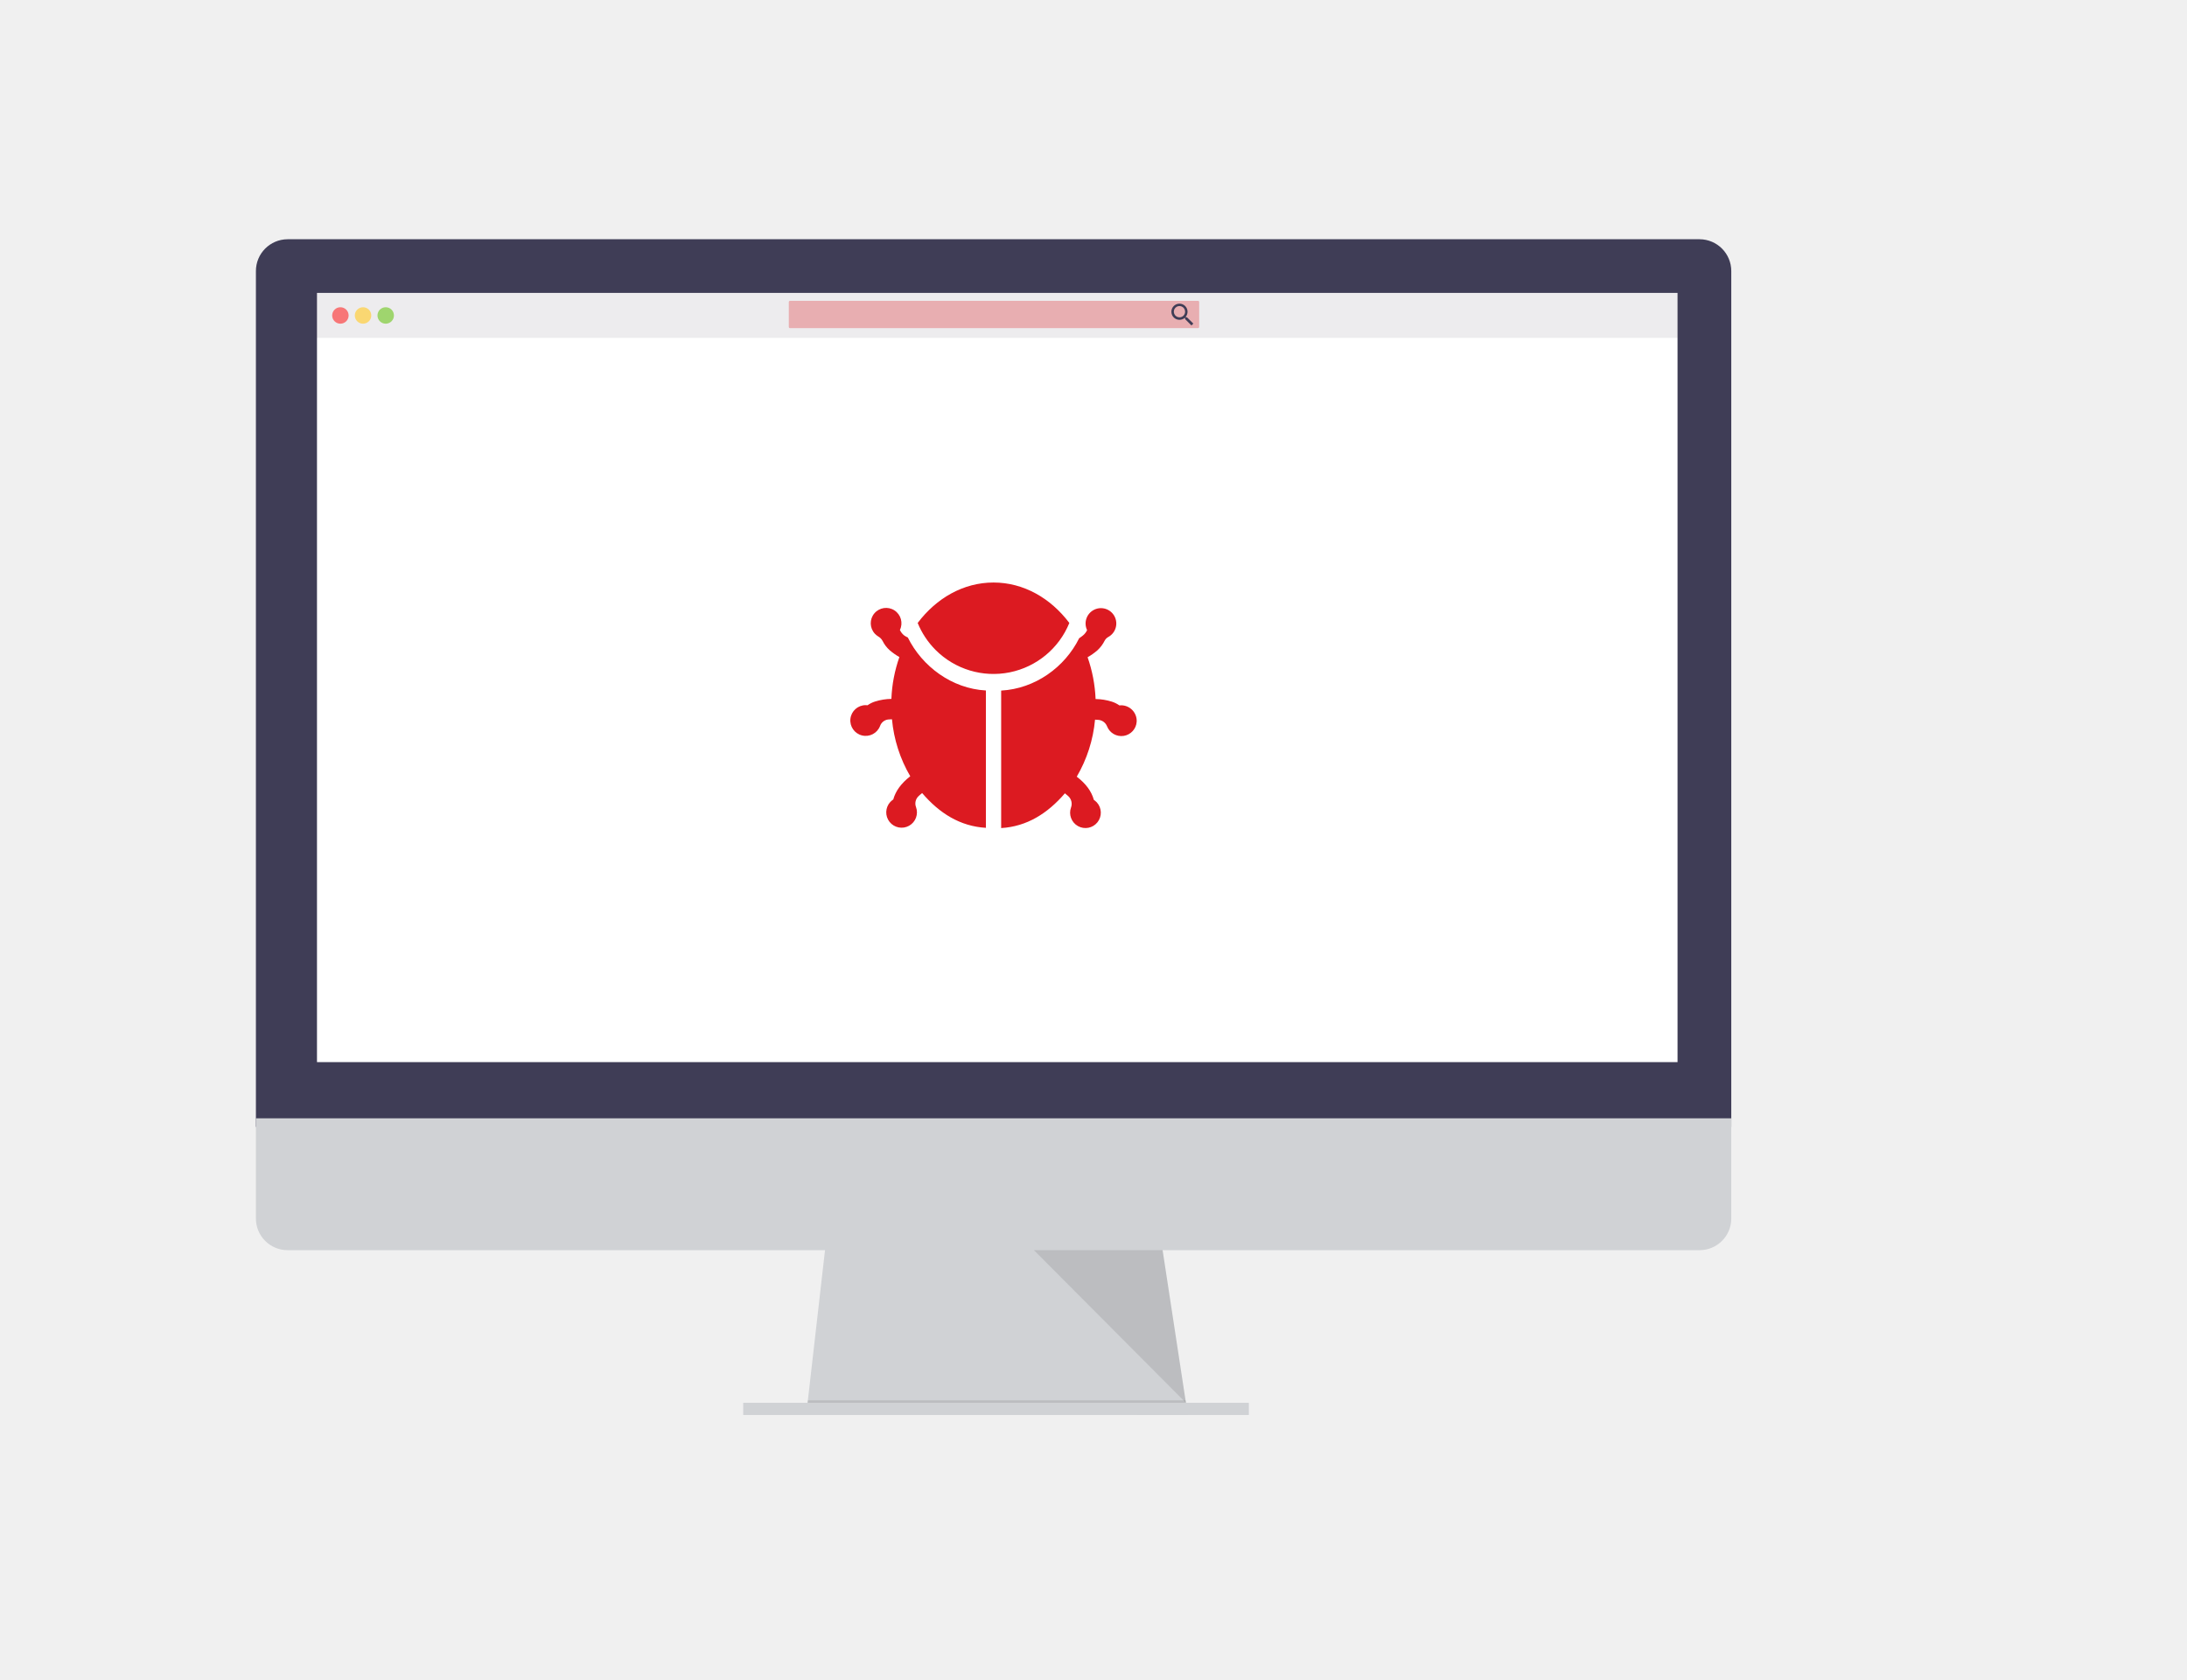
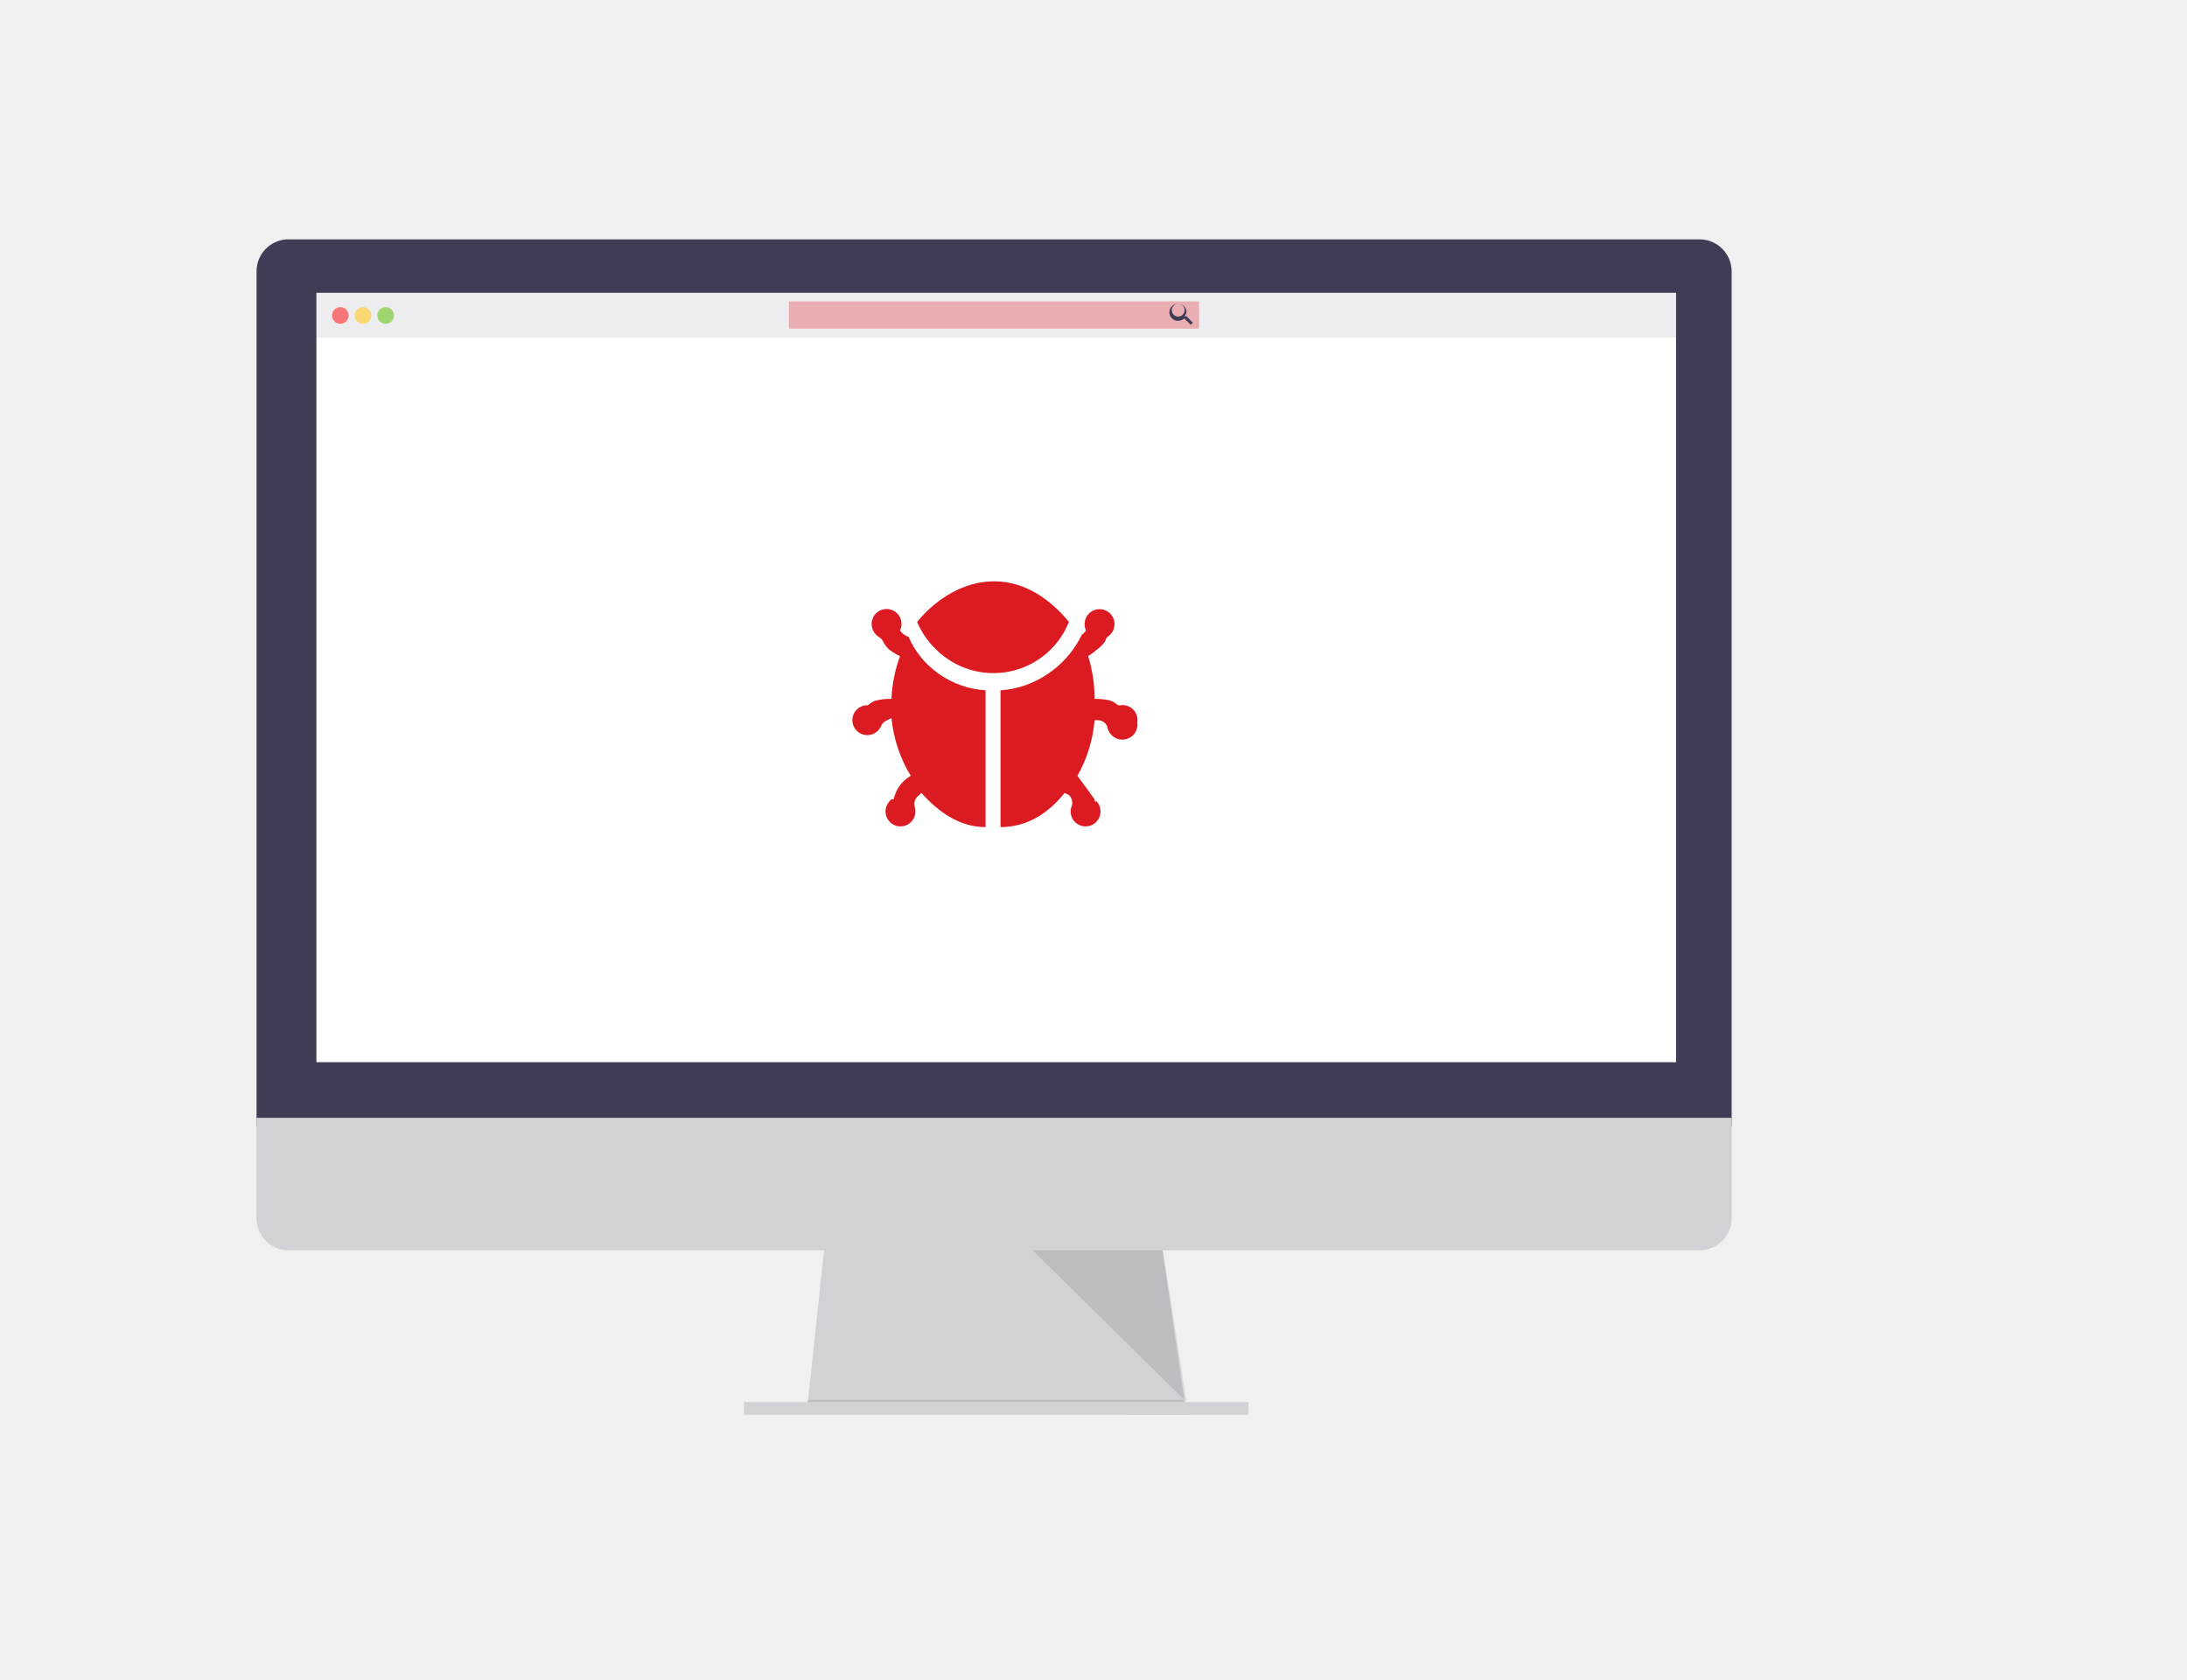
- <svg xmlns="http://www.w3.org/2000/svg" data-name="Layer 1" width="1022.7" height="785.81" viewBox="0 0 1022.7 785.81">
-   <polygon points="555.44 661.88 377.25 659.59 377.78 655.02 386.39 579.63 542.88 579.63 554.39 655.02 555.27 660.74 555.44 661.88" fill="#d0d2d5" />
-   <polygon points="555.27 660.74 466.35 660.74 377.25 659.59 377.78 655.02 554.39 655.02 555.27 660.74" opacity="0.1" />
-   <rect x="347.55" y="656.17" width="236.45" height="5.71" fill="#d0d2d5" />
-   <path d="M898.24,183.92A14.87,14.87,0,0,0,883.44,169H223.12a14.87,14.87,0,0,0-14.8,14.94V584.19H898.24Z" transform="translate(-88.65 -57.09)" fill="#3f3d56" />
-   <path d="M208.32,580.19v46.88a14.8,14.8,0,0,0,14.8,14.8H883.44a14.8,14.8,0,0,0,14.8-14.8V580.19Z" transform="translate(-88.65 -57.09)" fill="#d0d2d5" />
-   <rect x="148.23" y="137.01" width="636.23" height="359.81" fill="#fff" />
-   <polygon points="483.48 584.77 554.57 656.17 543.66 584.77 483.48 584.77" opacity="0.1" />
-   <rect x="147.73" y="137.05" width="636.92" height="21.02" fill="#444053" opacity="0.1" />
-   <rect x="368.87" y="140.71" width="191.9" height="12.79" rx="0.58" fill="#DC1A21" opacity="0.3" />
-   <path d="M643.72,205.52h-.47l-.17-.15a3.89,3.89,0,0,0,.9-2.49,3.78,3.78,0,1,0-3.77,3.81,3.9,3.9,0,0,0,2.49-.91l.17.15v.47l2.93,2.93.87-.88Zm-3.51,0a2.64,2.64,0,1,1,2.63-2.64A2.62,2.62,0,0,1,640.21,205.52Z" transform="translate(-88.65 -57.09)" fill="#3f3d56" />
-   <circle cx="159.18" cy="147.56" r="3.85" fill="#fa5959" opacity="0.8" />
-   <circle cx="169.77" cy="147.56" r="3.85" fill="#fed253" opacity="0.8" />
-   <circle cx="180.37" cy="147.56" r="3.85" fill="#8ccf4d" opacity="0.8" />
-   <path d="M588.7,348.49c-8.73-11.6-21.38-18.92-35.46-18.92s-26.73,7.32-35.46,18.92a38.39,38.39,0,0,0,8.4,12.65,38.28,38.28,0,0,0,62.52-12.65Z" transform="translate(-88.65 -57.09)" fill="#DC1A21" />
-   <path d="M513.17,355.28a9.17,9.17,0,0,1-1.76-1,7.06,7.06,0,0,1-1.94-2.51,7.18,7.18,0,1,0-11.72,1.74,8,8,0,0,0,1.7,1.37,4.94,4.94,0,0,1,1.91,2,14.44,14.44,0,0,0,3.32,4.36,29,29,0,0,0,4.55,3.2A66.31,66.31,0,0,0,505.49,384a27.05,27.05,0,0,0-7.62,1.23,12.29,12.29,0,0,0-3.53,1.76,8.48,8.48,0,0,0-.87-.06,7.19,7.19,0,1,0,6.73,9.72,4.59,4.59,0,0,1,3.71-3,16.75,16.75,0,0,1,1.85-.12,64.4,64.4,0,0,0,8.55,26.67c-4.24,3.29-6.85,6.88-7.95,10.86a3,3,0,0,0-.57.41,6.81,6.81,0,0,0-.84.78A7.18,7.18,0,1,0,517,434.6a4.71,4.71,0,0,1,1.17-5.08c.48-.45,1-.93,1.7-1.46,8.11,9.47,17.76,15.54,29.81,16.26V380.07C533.75,379.2,519.87,368.83,513.17,355.28ZM613,387a7.93,7.93,0,0,0-.87.06,13.56,13.56,0,0,0-3.53-1.76,26.86,26.86,0,0,0-7.62-1.23,67.76,67.76,0,0,0-3.74-19.55,29,29,0,0,0,4.55-3.2,15.58,15.58,0,0,0,3.44-4.57A4.22,4.22,0,0,1,607,355a0,0,0,0,0,0,0,7.18,7.18,0,1,0-10-3.17,6.82,6.82,0,0,1-1.94,2.51,18.85,18.85,0,0,1-1.76,1.29c-6.7,13.54-20.57,23.62-36.48,24.49v64.31c12-.72,21.71-6.82,29.81-16.26.63.5,1.16.95,1.61,1.37a4.86,4.86,0,0,1,1.26,5.23,7.18,7.18,0,1,0,12.08-2.33,6.81,6.81,0,0,0-.84-.78c-.33-.26-.57-.41-.57-.41-1.1-4-3.7-7.57-8-10.86a64.4,64.4,0,0,0,8.55-26.67,15.9,15.9,0,0,1,1.77.12,4.8,4.8,0,0,1,3.85,3,7.18,7.18,0,0,0,13.85-2.18A7.29,7.29,0,0,0,613,387Z" transform="translate(-88.65 -57.09)" fill="#DC1A21" />
+ <svg xmlns="http://www.w3.org/2000/svg" data-name="Layer 1" viewBox="0 0 1023 786">
+   <path fill="#d0d2d5" d="m555 662-178-2 1-5 8-75h157l11 75 1 6v1z" />
+   <path d="M555 661h-89l-89-1 1-5h176l1 6z" opacity=".1" />
+   <path fill="#d0d2d5" d="M348 656h236v6H348z" />
+   <path fill="#3f3d56" d="M810 127a15 15 0 0 0-15-15H134a15 15 0 0 0-14 15v400h690Z" />
+   <path fill="#d0d2d5" d="M120 523v47a15 15 0 0 0 14 15h661a15 15 0 0 0 15-15v-47Z" />
+   <path fill="#fff" d="M148 137h636v360H148z" />
+   <path d="m483 585 72 71-11-71h-61z" opacity=".1" />
+   <path fill="#444053" d="M148 137h637v21H148z" opacity=".1" />
+   <rect width="191.9" height="12.8" x="369" y="141" fill="#DC1A21" opacity=".3" rx=".6" />
+   <path fill="#3f3d56" d="M555 148h-1a4 4 0 0 0 1-2 4 4 0 1 0-3 4 4 4 0 0 0 2-1l3 3 1-1Zm-3 0a3 3 0 1 1 2-2 3 3 0 0 1-2 2Z" />
+   <circle cx="159.2" cy="147.6" r="3.9" fill="#fa5959" opacity=".8" />
+   <circle cx="169.8" cy="147.6" r="3.9" fill="#fed253" opacity=".8" />
+   <circle cx="180.4" cy="147.6" r="3.9" fill="#8ccf4d" opacity=".8" />
+   <path fill="#DC1A21" d="M500 291c-9-11-21-19-35-19s-27 8-36 19a38 38 0 0 0 9 13 38 38 0 0 0 62-13Z" />
+   <path fill="#DC1A21" d="M425 298a9 9 0 0 1-2-1 7 7 0 0 1-2-2 7 7 0 1 0-12 1 8 8 0 0 0 2 2 5 5 0 0 1 2 2 14 14 0 0 0 3 4 29 29 0 0 0 5 3 66 66 0 0 0-4 20 27 27 0 0 0-8 1 12 12 0 0 0-3 2 8 8 0 0 0-1 0 7 7 0 1 0 7 10 5 5 0 0 1 3-3 17 17 0 0 1 2-1 64 64 0 0 0 9 27c-5 3-7 7-8 11a3 3 0 0 0-1 0 7 7 0 0 0-1 1 7 7 0 1 0 12 3 5 5 0 0 1 2-6l1-1c8 9 18 16 30 16v-64c-16-1-30-11-36-25Zm99 32a8 8 0 0 0-1 0 14 14 0 0 0-3-2 27 27 0 0 0-8-1 68 68 0 0 0-3-20 29 29 0 0 0 4-3 16 16 0 0 0 4-4 4 4 0 0 1 1-2 7 7 0 1 0-10-3 7 7 0 0 1-2 2 19 19 0 0 1-1 2c-7 13-21 23-37 24v64c12 0 22-6 30-16l2 1a5 5 0 0 1 1 6 7 7 0 1 0 12-3 7 7 0 0 0-1 0v-1l-8-11a64 64 0 0 0 8-26 16 16 0 0 1 2 0 5 5 0 0 1 4 3 7 7 0 0 0 14-2 7 7 0 0 0-8-8Z" />
</svg>
